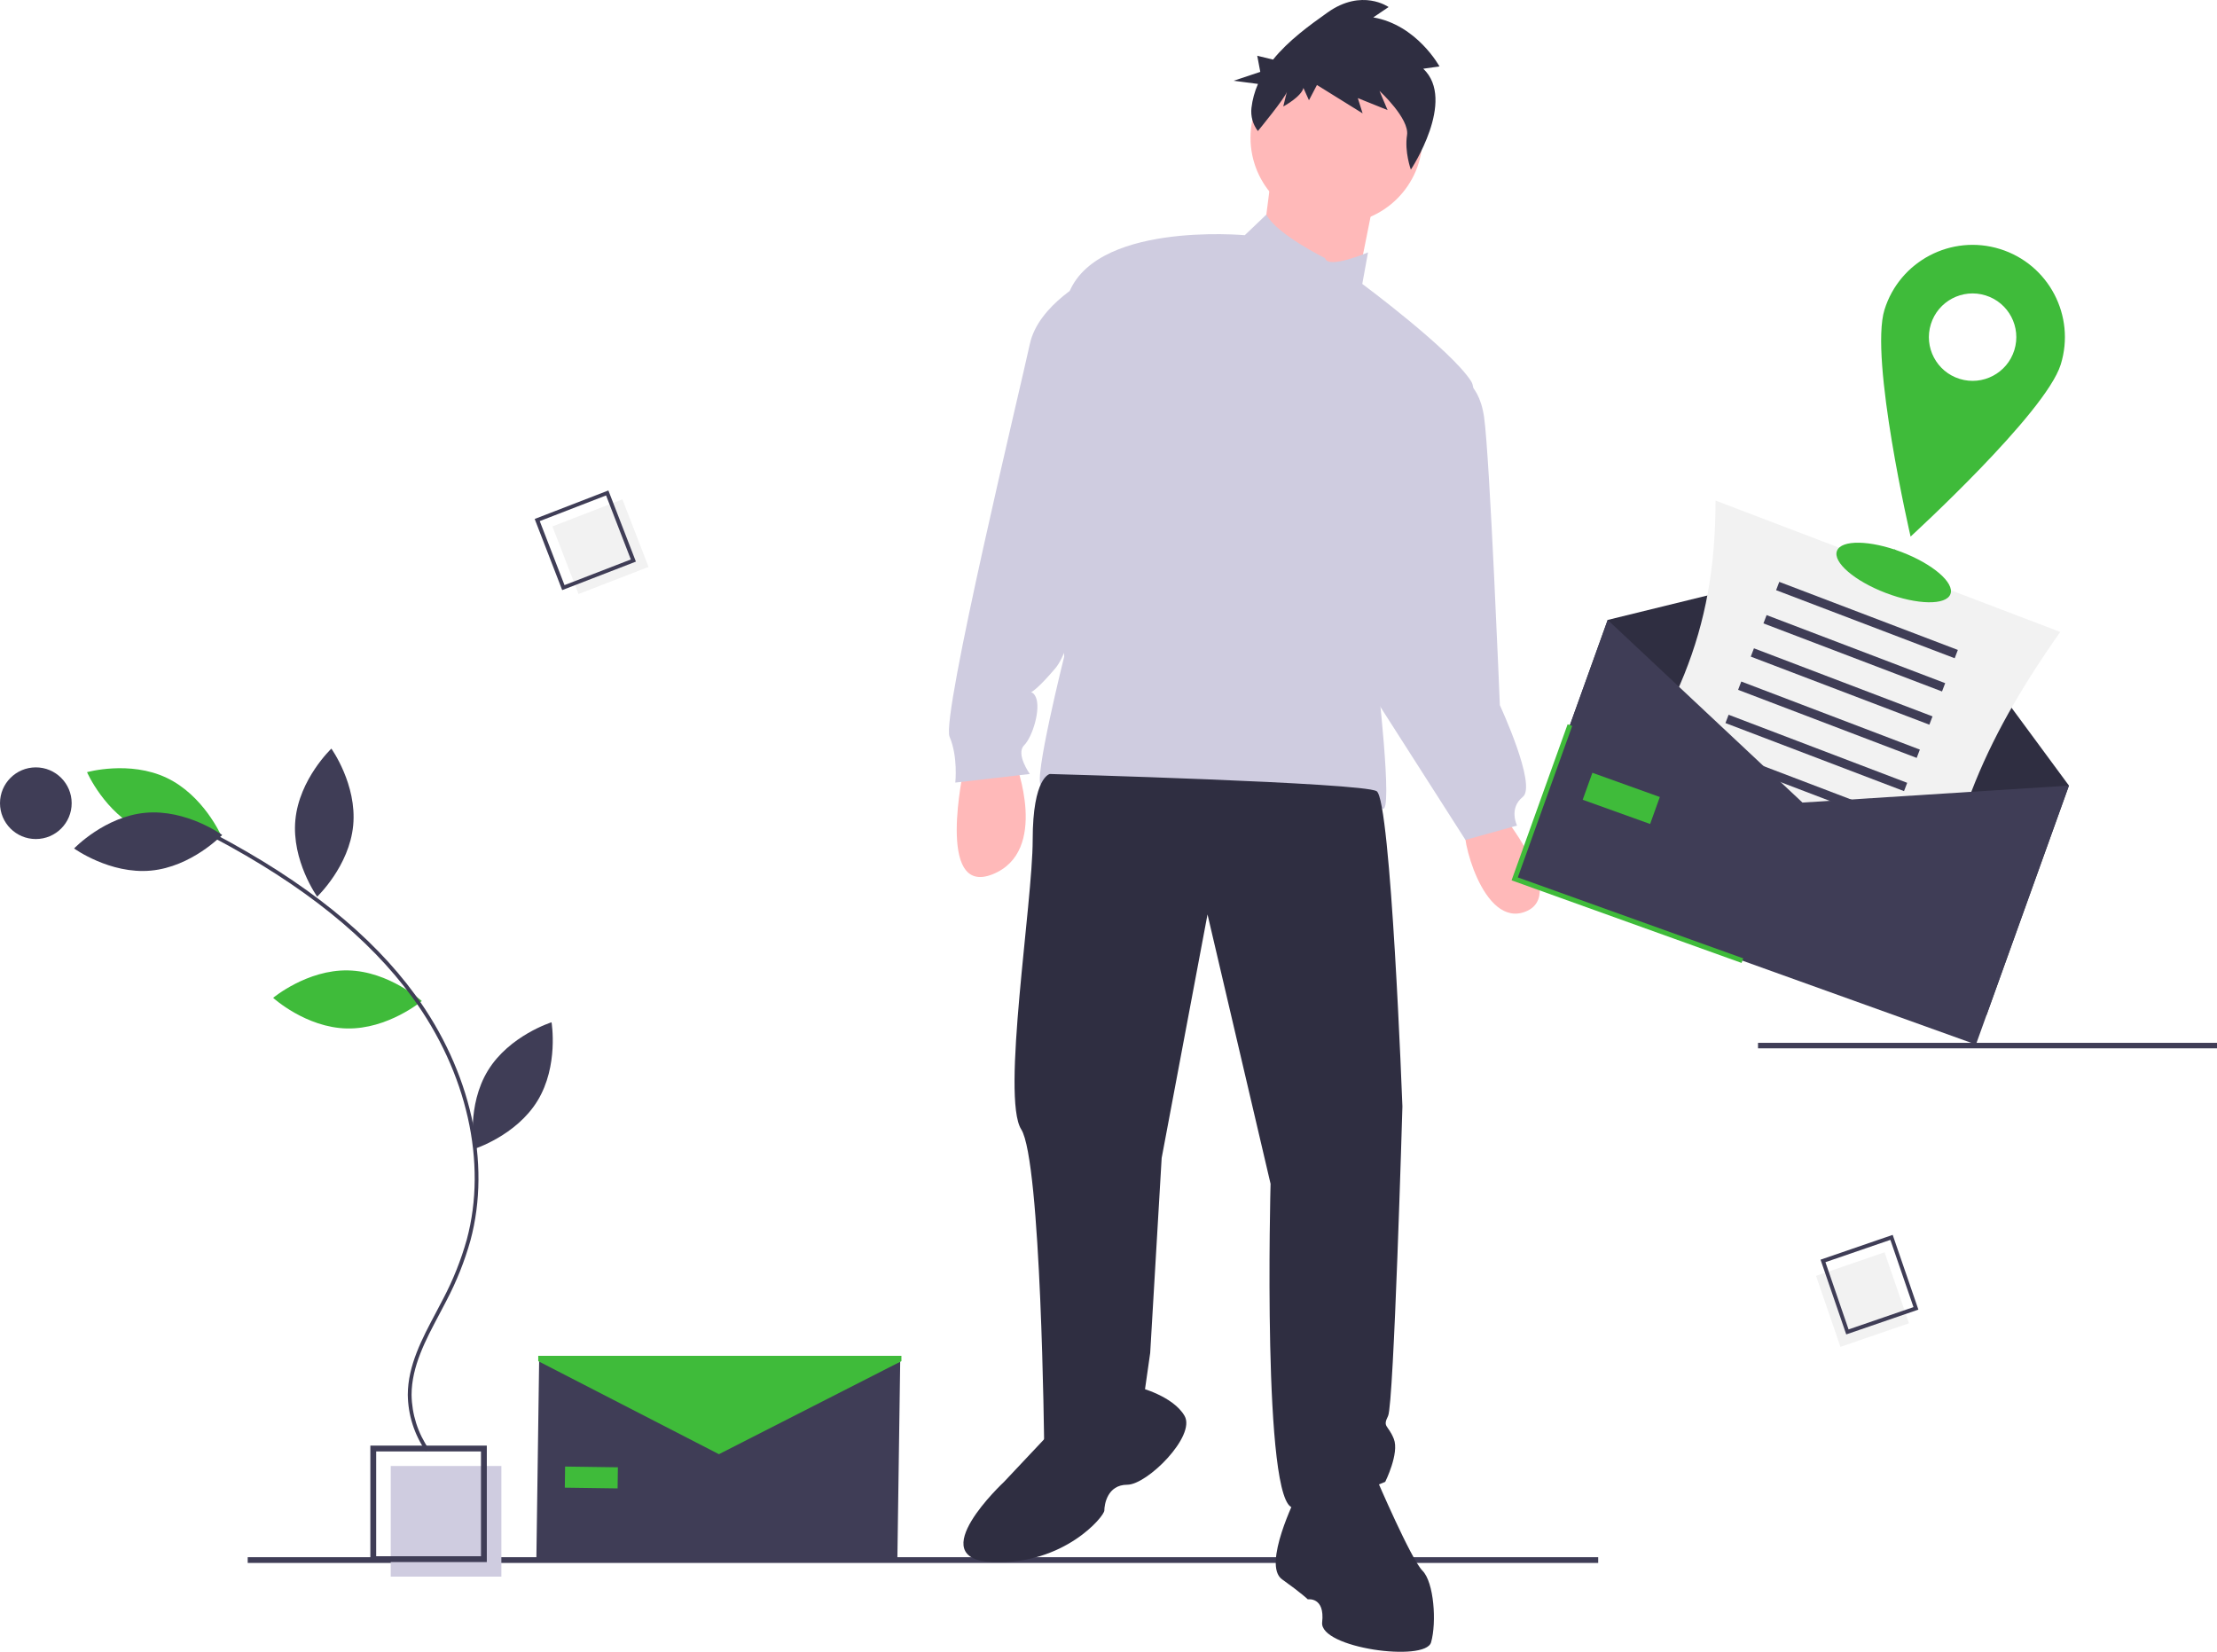
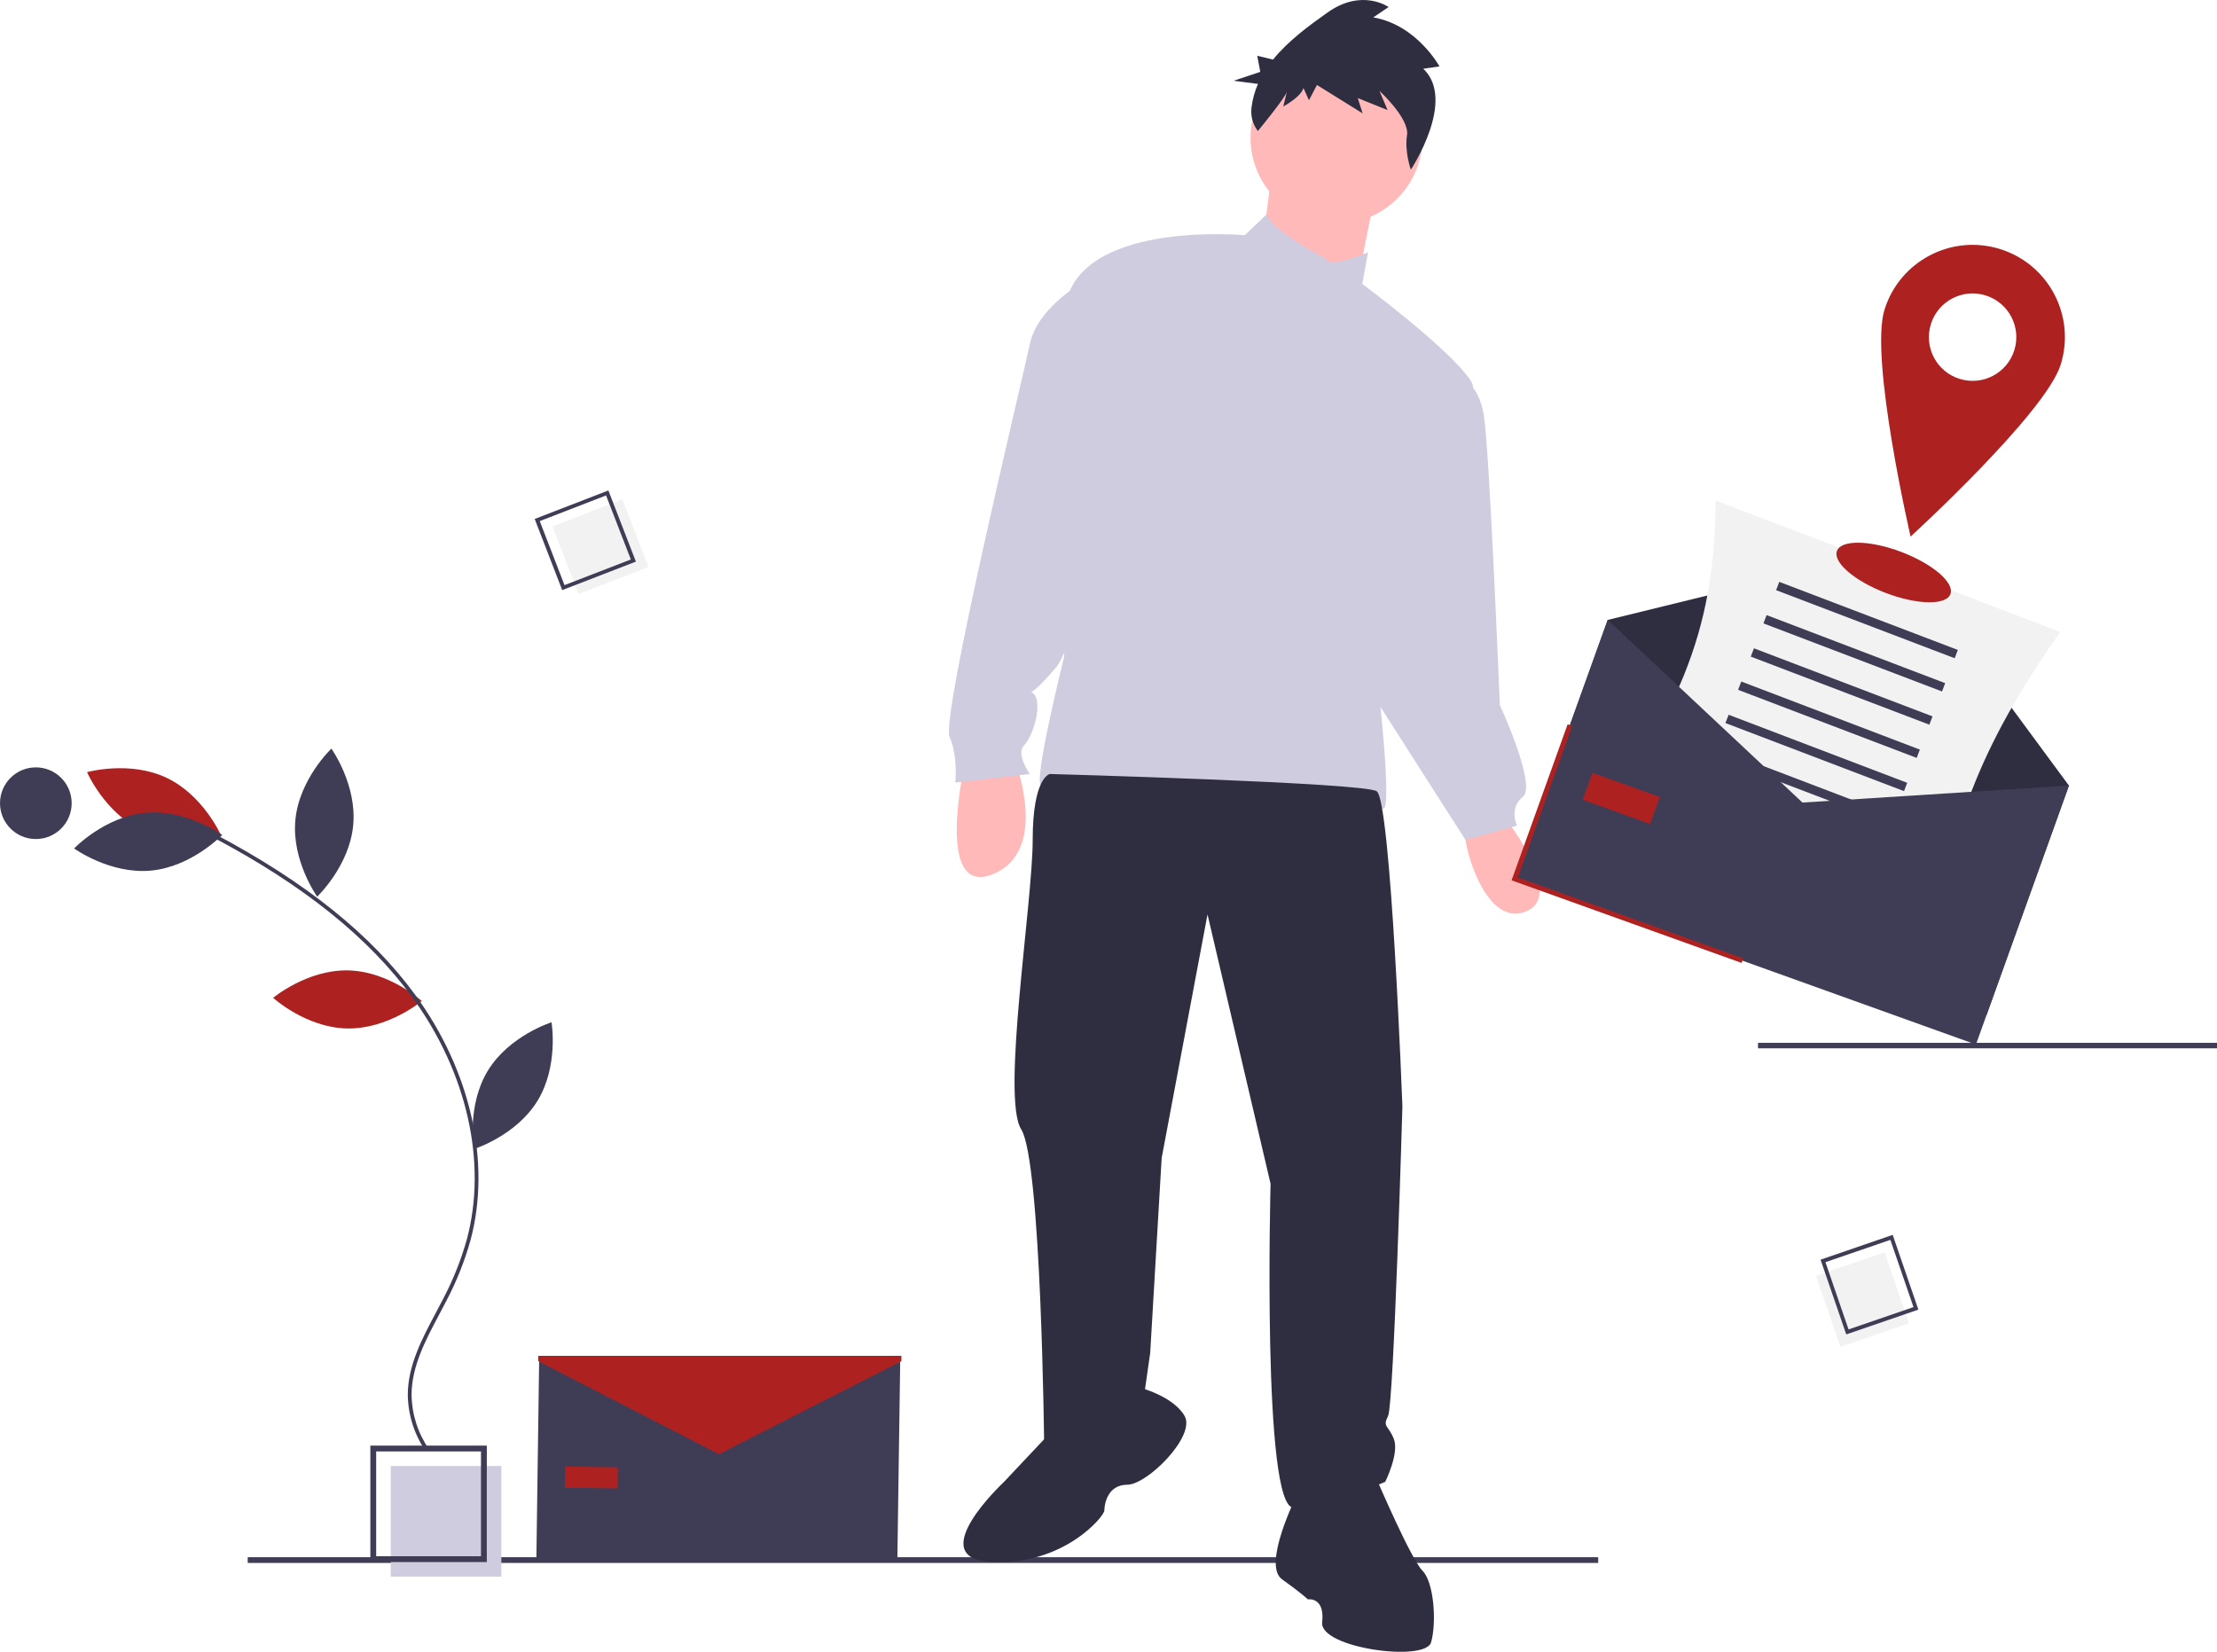
<svg xmlns="http://www.w3.org/2000/svg" id="e0b35d3b-637f-4cd2-a9fd-b6e76c92ec56" data-name="Layer 1" width="912.921" height="680.228" viewBox="0 0 912.921 680.228">
  <rect x="102.002" y="641.27" width="556.108" height="2.361" fill="#3f3d56" />
  <path d="M540.457,426.261s-11.802,53.109,11.802,43.667,9.442-46.028,9.442-46.028Z" transform="translate(-143.5396 -109.886)" fill="#ffb9b9" />
  <path d="M761.154,443.964s28.325,34.226,10.622,41.307-27.145-31.865-24.784-35.406S761.154,443.964,761.154,443.964Z" transform="translate(-143.5396 -109.886)" fill="#ffb9b9" />
  <circle cx="550.343" cy="56.731" r="35.406" fill="#ffb9b9" />
  <polygon points="523.789 70.304 519.068 106.89 558.014 121.052 566.276 79.745 523.789 70.304" fill="#ffb9b9" />
  <path d="M689.162,216.186s-20.007-9.877-24.166-17.921l-8.88,8.479s-63.731-5.901-73.172,25.964-1.18,147.525-1.18,147.525-12.982,51.929-9.442,53.109,47.208,22.424,108.578,10.622c0,0,27.145-4.721,31.865-1.18s-2.36-56.65-2.36-56.65,47.208-106.218,38.947-119.2-44.848-40.127-44.848-40.127l2.36-12.982S690.342,220.906,689.162,216.186Z" transform="translate(-143.5396 -109.886)" fill="#cfcce0" />
  <path d="M592.385,224.447s-21.244,10.622-24.784,27.145S531.015,405.018,534.556,413.279,536.916,432.162,536.916,432.162l30.685-3.541s-5.901-8.261-2.36-11.802,7.081-15.343,4.721-20.063-4.721,3.541,8.261-11.802S620.71,229.168,592.385,224.447Z" transform="translate(-143.5396 -109.886)" fill="#cfcce0" />
  <path d="M742.271,264.574s10.032.59,12.392,17.113,6.491,118.61,6.491,118.61,15.343,33.046,9.442,37.766-2.36,11.802-2.36,11.802l-21.244,5.901-46.028-71.992Z" transform="translate(-143.5396 -109.886)" fill="#cfcce0" />
  <path d="M575.863,428.622s-7.081,1.18-7.081,27.145-12.982,106.218-4.721,119.2,9.442,129.822,9.442,129.822,22.424,9.442,41.307-21.244l2.36-16.523,4.721-80.254,18.883-100.317L666.738,597.39s-3.541,133.363,9.442,133.363,37.766-10.622,37.766-10.622,5.901-11.802,3.541-17.703-4.721-4.721-2.36-9.442,5.901-127.462,5.901-127.462-4.721-126.281-10.622-129.822S575.863,428.622,575.863,428.622Z" transform="translate(-143.5396 -109.886)" fill="#2f2e41" />
  <path d="M575.863,700.068l-18.883,20.063s-34.226,31.865-4.721,33.046,46.028-18.883,46.028-21.244,1.18-10.622,9.442-10.622,28.325-20.063,23.604-28.325-18.883-11.802-18.883-11.802Z" transform="translate(-143.5396 -109.886)" fill="#2f2e41" />
  <path d="M677.36,726.032s-14.162,28.325-5.901,34.226,10.622,8.261,10.622,8.261,7.081-1.18,5.901,9.442,42.487,16.523,44.848,8.261,1.18-24.784-3.541-29.505-18.883-37.766-18.883-37.766S695.063,701.248,677.36,726.032Z" transform="translate(-143.5396 -109.886)" fill="#2f2e41" />
  <path d="M729.616,138.187l6.67-.947s-9.285-17.09-27.256-20.193l6.308-4.258s-10.962-7.834-25.129,2.236c-7.447,5.293-16.094,11.542-22.454,19.406l-6.506-1.59,1.254,6.643-10.965,3.656L661.555,144.45a34.395,34.395,0,0,0-2.688,9.853,13.21,13.21,0,0,0,2.647,9.543h0s11.346-13.754,11.94-16.187l-1.486,6.081s7.413-3.988,8.304-7.636l2.274,5.066,3.292-6.284L704.638,156.569l-1.976-6.282,12.257,4.929-3.336-7.903s12.428,11.414,11.346,18.238c-1.082,6.824,1.572,14.189,1.572,14.189S743.403,151.222,729.616,138.187Z" transform="translate(-143.5396 -109.886)" fill="#2f2e41" />
  <rect x="723.921" y="429.45" width="189" height="2.262" fill="#3f3d56" />
  <rect x="160.896" y="603.708" width="45.558" height="45.558" fill="#cfcce0" />
  <path d="M344,753.158H296.044V705.202h47.956Zm-45.558-2.398H341.602V707.6H298.442Z" transform="translate(-143.5396 -109.886)" fill="#3f3d56" />
  <rect x="375.348" y="320.092" width="30.913" height="29.842" transform="translate(-238.0735 53.63808) rotate(-21.14419)" fill="#f2f2f2" />
  <path d="M405.393,341.159l-30.349,11.738-11.331-29.298L394.061,311.861Zm-29.398,9.686,27.314-10.564-10.198-26.368-27.314,10.564Z" transform="translate(-143.5396 -109.886)" fill="#3f3d56" />
  <rect x="895.028" y="630.141" width="30.913" height="29.842" transform="translate(1080.944 -535.5666) rotate(71.02706)" fill="#f2f2f2" />
  <path d="M903.789,659.407,893.21,628.635l29.706-10.213,10.579,30.772Zm-8.565-29.744,9.521,27.695,26.736-9.192-9.521-27.695Z" transform="translate(-143.5396 -109.886)" fill="#3f3d56" />
-   <path d="M286.88,509.508c16.904.363,30.35,12.612,30.35,12.612s-13.96,11.662-30.863,11.299S256.017,520.807,256.017,520.807,269.977,509.145,286.88,509.508Z" transform="translate(-143.5396 -109.886)" fill="#3fbb3a" />
-   <path d="M201.897,451.807c15.272,7.255,32.783,2.335,32.783,2.335s-7.249-16.683-22.52-23.938-32.783-2.335-32.783-2.335S186.626,444.552,201.897,451.807Z" transform="translate(-143.5396 -109.886)" fill="#3fbb3a" />
+   <path d="M286.88,509.508c16.904.363,30.35,12.612,30.35,12.612s-13.96,11.662-30.863,11.299S256.017,520.807,256.017,520.807,269.977,509.145,286.88,509.508Z" transform="translate(-143.5396 -109.886)" fill="#ad2121" />
+   <path d="M201.897,451.807c15.272,7.255,32.783,2.335,32.783,2.335s-7.249-16.683-22.52-23.938-32.783-2.335-32.783-2.335S186.626,444.552,201.897,451.807Z" transform="translate(-143.5396 -109.886)" fill="#ad2121" />
  <path d="M203.45,444.597c16.837-1.539,31.575,9.123,31.575,9.123s-12.561,13.156-29.398,14.695-31.575-9.123-31.575-9.123S186.613,446.136,203.45,444.597Z" transform="translate(-143.5396 -109.886)" fill="#3f3d56" />
  <path d="M265.17,447.512c-1.614,16.83,8.982,31.615,8.982,31.615s13.212-12.502,14.826-29.332-8.982-31.615-8.982-31.615S266.784,430.682,265.17,447.512Z" transform="translate(-143.5396 -109.886)" fill="#3f3d56" />
  <path d="M344.466,550.732c-8.831,14.418-5.793,32.352-5.793,32.352s17.357-5.442,26.188-19.859,5.793-32.352,5.793-32.352S353.297,536.314,344.466,550.732Z" transform="translate(-143.5396 -109.886)" fill="#3f3d56" />
  <path d="M318.845,707.49l1.287-.87a40.321,40.321,0,0,1-7.116-22.361c.036-11.694,5.78-22.51,11.335-32.97,1.031-1.942,2.059-3.877,3.047-5.811a126.848,126.848,0,0,0,9.866-24.768c8.616-32.02.133-69.797-22.692-101.055-18.107-24.796-45.099-46.479-82.518-66.288l-.727,1.373c37.206,19.696,64.025,41.23,81.99,65.832,22.551,30.881,30.942,68.165,22.446,99.735a125.341,125.341,0,0,1-9.749,24.465c-.986,1.927-2.009,3.855-3.037,5.789-5.643,10.627-11.479,21.615-11.516,33.694A41.888,41.888,0,0,0,318.845,707.49Z" transform="translate(-143.5396 -109.886)" fill="#3f3d56" />
  <circle cx="14.756" cy="330.767" r="14.756" fill="#3f3d56" />
  <polygon points="818.044 417.926 628.109 349.709 662.018 255.296 780.281 226.293 851.954 323.514 818.044 417.926" fill="#2f2e41" />
  <path d="M938.575,509.09,796.635,454.984c36.848-49.357,53.325-84.173,53.337-138.959L991.912,370.131C958.937,416.972,945.147,452.185,938.575,509.09Z" transform="translate(-143.5396 -109.886)" fill="#f2f2f2" />
  <rect x="872.979" y="363.4" width="78.696" height="3.66" transform="translate(46.39006 -410.8959) rotate(20.86657)" fill="#3f3d56" />
  <rect x="867.764" y="377.081" width="78.696" height="3.66" transform="translate(50.92105 -408.141) rotate(20.86657)" fill="#3f3d56" />
  <rect x="862.549" y="390.762" width="78.696" height="3.66" transform="translate(55.45204 -405.3861) rotate(20.86657)" fill="#3f3d56" />
  <rect x="857.334" y="404.442" width="78.696" height="3.66" transform="translate(59.98302 -402.6313) rotate(20.86657)" fill="#3f3d56" />
  <rect x="852.119" y="418.123" width="78.696" height="3.66" transform="translate(64.51401 -399.8764) rotate(20.86657)" fill="#3f3d56" />
  <rect x="846.904" y="431.804" width="78.696" height="3.66" transform="translate(69.045 -397.1215) rotate(20.86657)" fill="#3f3d56" />
  <rect x="841.689" y="445.485" width="78.696" height="3.66" transform="translate(73.57599 -394.3667) rotate(20.86657)" fill="#3f3d56" />
  <rect x="836.473" y="459.166" width="78.696" height="3.66" transform="translate(78.10697 -391.6118) rotate(20.86657)" fill="#3f3d56" />
  <polygon points="813.656 430.144 623.721 361.927 662.018 255.296 742.226 330.502 851.954 323.514 813.656 430.144" fill="#3f3d56" />
-   <polygon points="717.148 396.545 622.442 362.53 645.518 298.277 647.401 298.953 625.001 361.323 717.824 394.662 717.148 396.545" fill="#3fbb3a" />
-   <rect x="796.39" y="432.766" width="29.505" height="11.802" transform="matrix(0.94114, 0.33802, -0.33802, 0.94114, 52.48444, -358.2489)" fill="#3fbb3a" />
+   <polygon points="717.148 396.545 622.442 362.53 645.518 298.277 647.401 298.953 625.001 361.323 717.824 394.662 717.148 396.545" fill="#ad2121" />
+   <rect x="796.39" y="432.766" width="29.505" height="11.802" transform="matrix(0.94114, 0.33802, -0.33802, 0.94114, 52.48444, -358.2489)" fill="#ad2121" />
  <polygon points="369.521 642.111 220.865 642.032 222.032 558.576 295.91 591.781 370.688 560.655 369.521 642.111" fill="#3f3d56" />
-   <rect x="376.179" y="713.977" width="21.736" height="8.694" transform="translate(-133.4577 -115.2277) rotate(0.80117)" fill="#3fbb3a" />
-   <polygon points="371.185 560.541 296.045 598.848 221.641 560.541 221.641 558.331 371.185 558.331 371.185 560.541" fill="#3fbb3a" />
-   <ellipse cx="923.327" cy="345.645" rx="9.03" ry="25" transform="translate(127.9304 975.4112) rotate(-69.13343)" fill="#3fbb3a" />
-   <path d="M967.105,212.439a38,38,0,0,0-47.569,25.003c-6.231,20.04,10.751,93.405,10.751,93.405s55.59-50.798,61.822-70.839A38,38,0,0,0,967.105,212.439ZM950.477,265.913a18,18,0,1,1,22.533-11.844A18,18,0,0,1,950.477,265.913Z" transform="translate(-143.5396 -109.886)" fill="#3fbb3a" />
+   <rect x="376.179" y="713.977" width="21.736" height="8.694" transform="translate(-133.4577 -115.2277) rotate(0.80117)" fill="#ad2121" />
+   <polygon points="371.185 560.541 296.045 598.848 221.641 560.541 221.641 558.331 371.185 558.331 371.185 560.541" fill="#ad2121" />
+   <ellipse cx="923.327" cy="345.645" rx="9.03" ry="25" transform="translate(127.9304 975.4112) rotate(-69.13343)" fill="#ad2121" />
+   <path d="M967.105,212.439a38,38,0,0,0-47.569,25.003c-6.231,20.04,10.751,93.405,10.751,93.405s55.59-50.798,61.822-70.839A38,38,0,0,0,967.105,212.439ZM950.477,265.913a18,18,0,1,1,22.533-11.844A18,18,0,0,1,950.477,265.913Z" transform="translate(-143.5396 -109.886)" fill="#ad2121" />
</svg>
